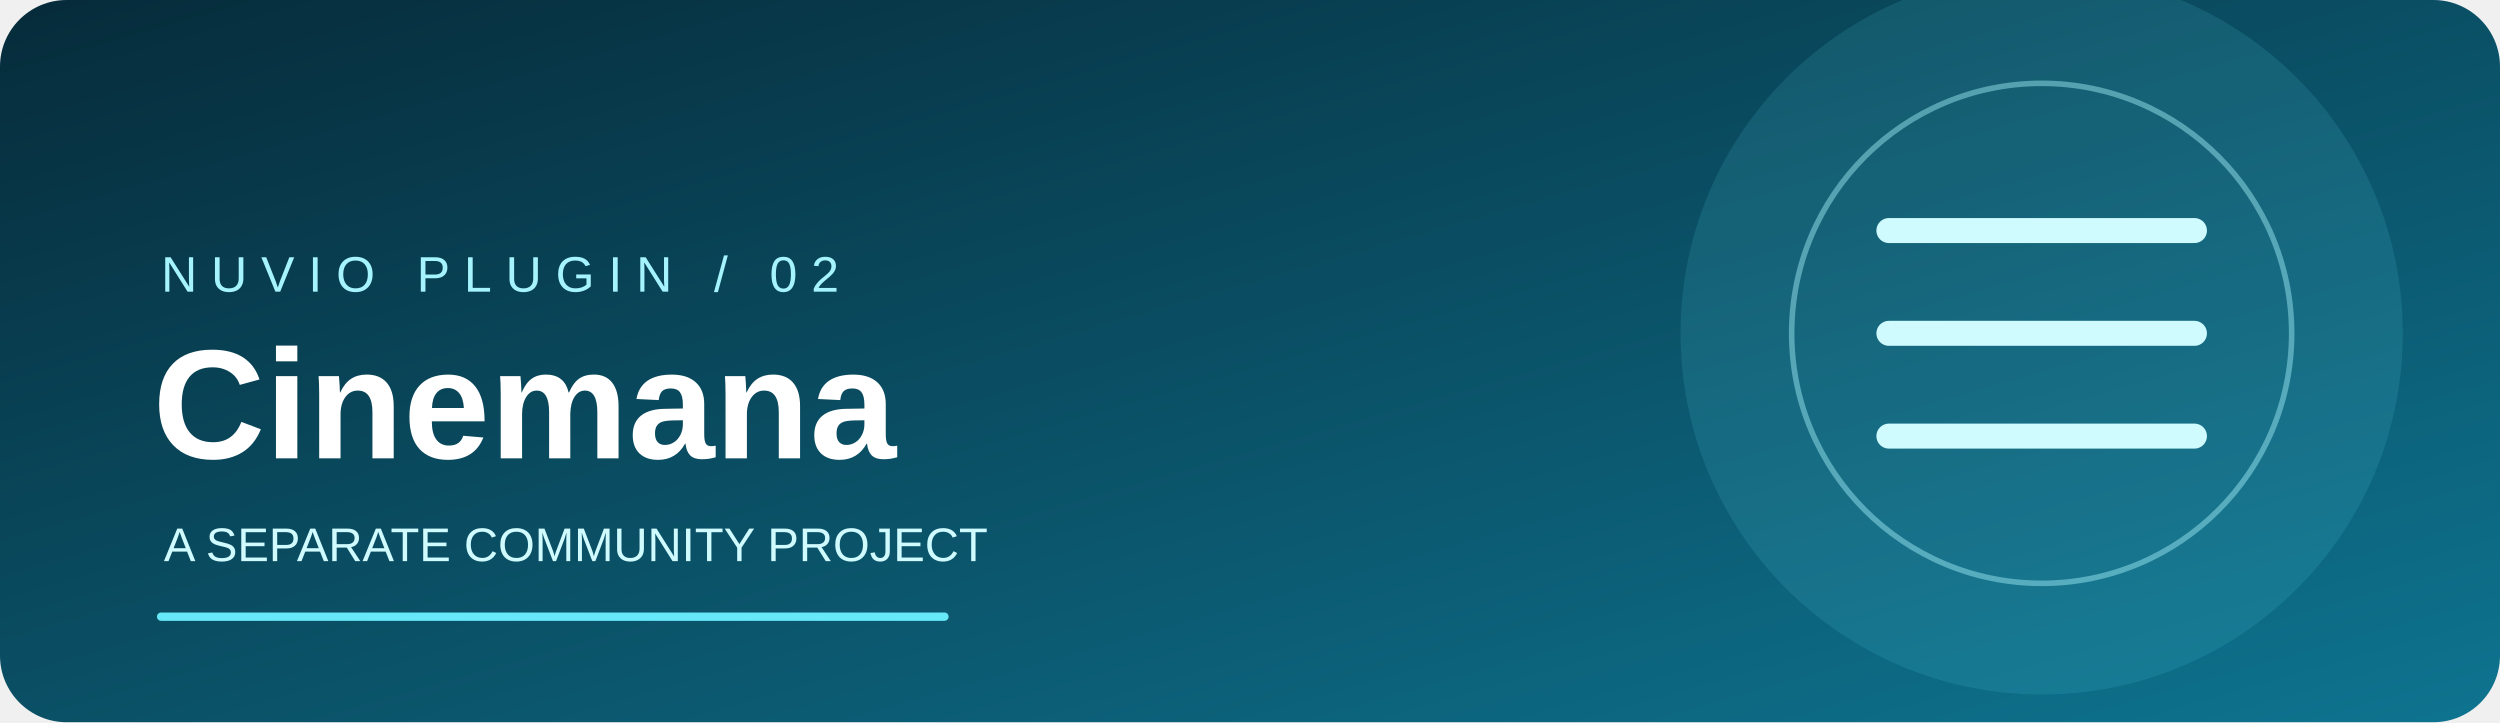
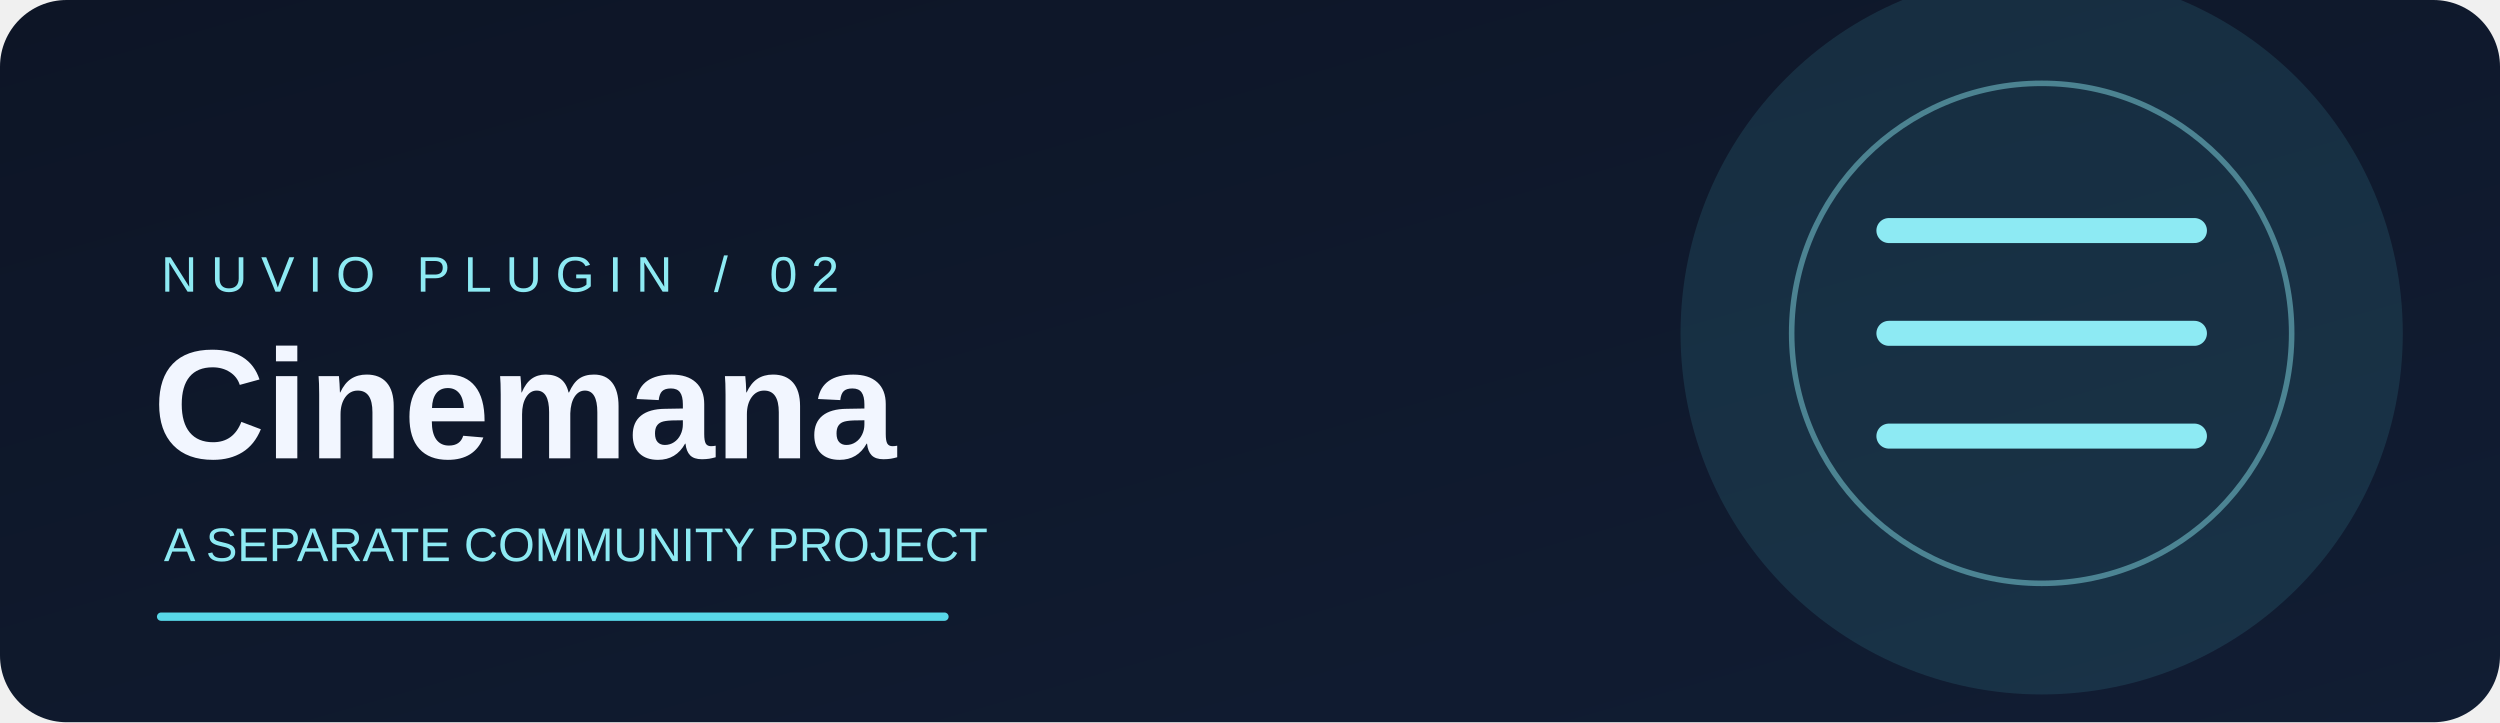
<svg xmlns="http://www.w3.org/2000/svg" width="900" height="260" viewBox="0 0 900 260">
  <defs>
    <linearGradient id="g" x2="1" y2="1">
-       <stop stop-color="#062B3A" />
-       <stop offset="1" stop-color="#0E7490" />
+       <stop stop-color="#0D1526" />
+       <stop offset="1" stop-color="#111D33" />
    </linearGradient>
  </defs>
  <rect width="900" height="260" rx="24" fill="url(#g)" />
-   <circle cx="735" cy="120" r="130" fill="#67E8F9" opacity=".12" />
-   <circle cx="735" cy="120" r="90" fill="none" stroke="#A5F3FC" stroke-opacity=".45" stroke-width="2" />
-   <path d="M680 83H790M680 120H790M680 157H790" stroke="#CFFAFE" stroke-width="9" stroke-linecap="round" />
-   <text x="58" y="105" fill="#A5F3FC" font-family="Arial" font-size="18" letter-spacing="5">NUVIO PLUGIN / 02</text>
-   <text x="55" y="165" fill="#FFFFFF" font-family="Arial" font-size="56" font-weight="bold">Cinemana</text>
-   <text x="59" y="202" fill="#CFFAFE" font-family="Arial" font-size="17">A SEPARATE COMMUNITY PROJECT</text>
-   <path d="M58 222H340" stroke="#67E8F9" stroke-width="3" stroke-linecap="round" />
+   <circle cx="735" cy="120" r="130" fill="#58D8E8" opacity=".12" />
+   <circle cx="735" cy="120" r="90" fill="none" stroke="#8DEAF3" stroke-opacity=".45" stroke-width="2" />
+   <path d="M680 83H790M680 120H790M680 157H790" stroke="#8DEAF3" stroke-width="9" stroke-linecap="round" />
+   <text x="58" y="105" fill="#8DEAF3" font-family="Arial" font-size="18" letter-spacing="5">NUVIO PLUGIN / 02</text>
+   <text x="55" y="165" fill="#F2F6FF" font-family="Arial" font-size="56" font-weight="bold">Cinemana</text>
+   <text x="59" y="202" fill="#8DEAF3" font-family="Arial" font-size="17">A SEPARATE COMMUNITY PROJECT</text>
+   <path d="M58 222H340" stroke="#58D8E8" stroke-width="3" stroke-linecap="round" />
</svg>
